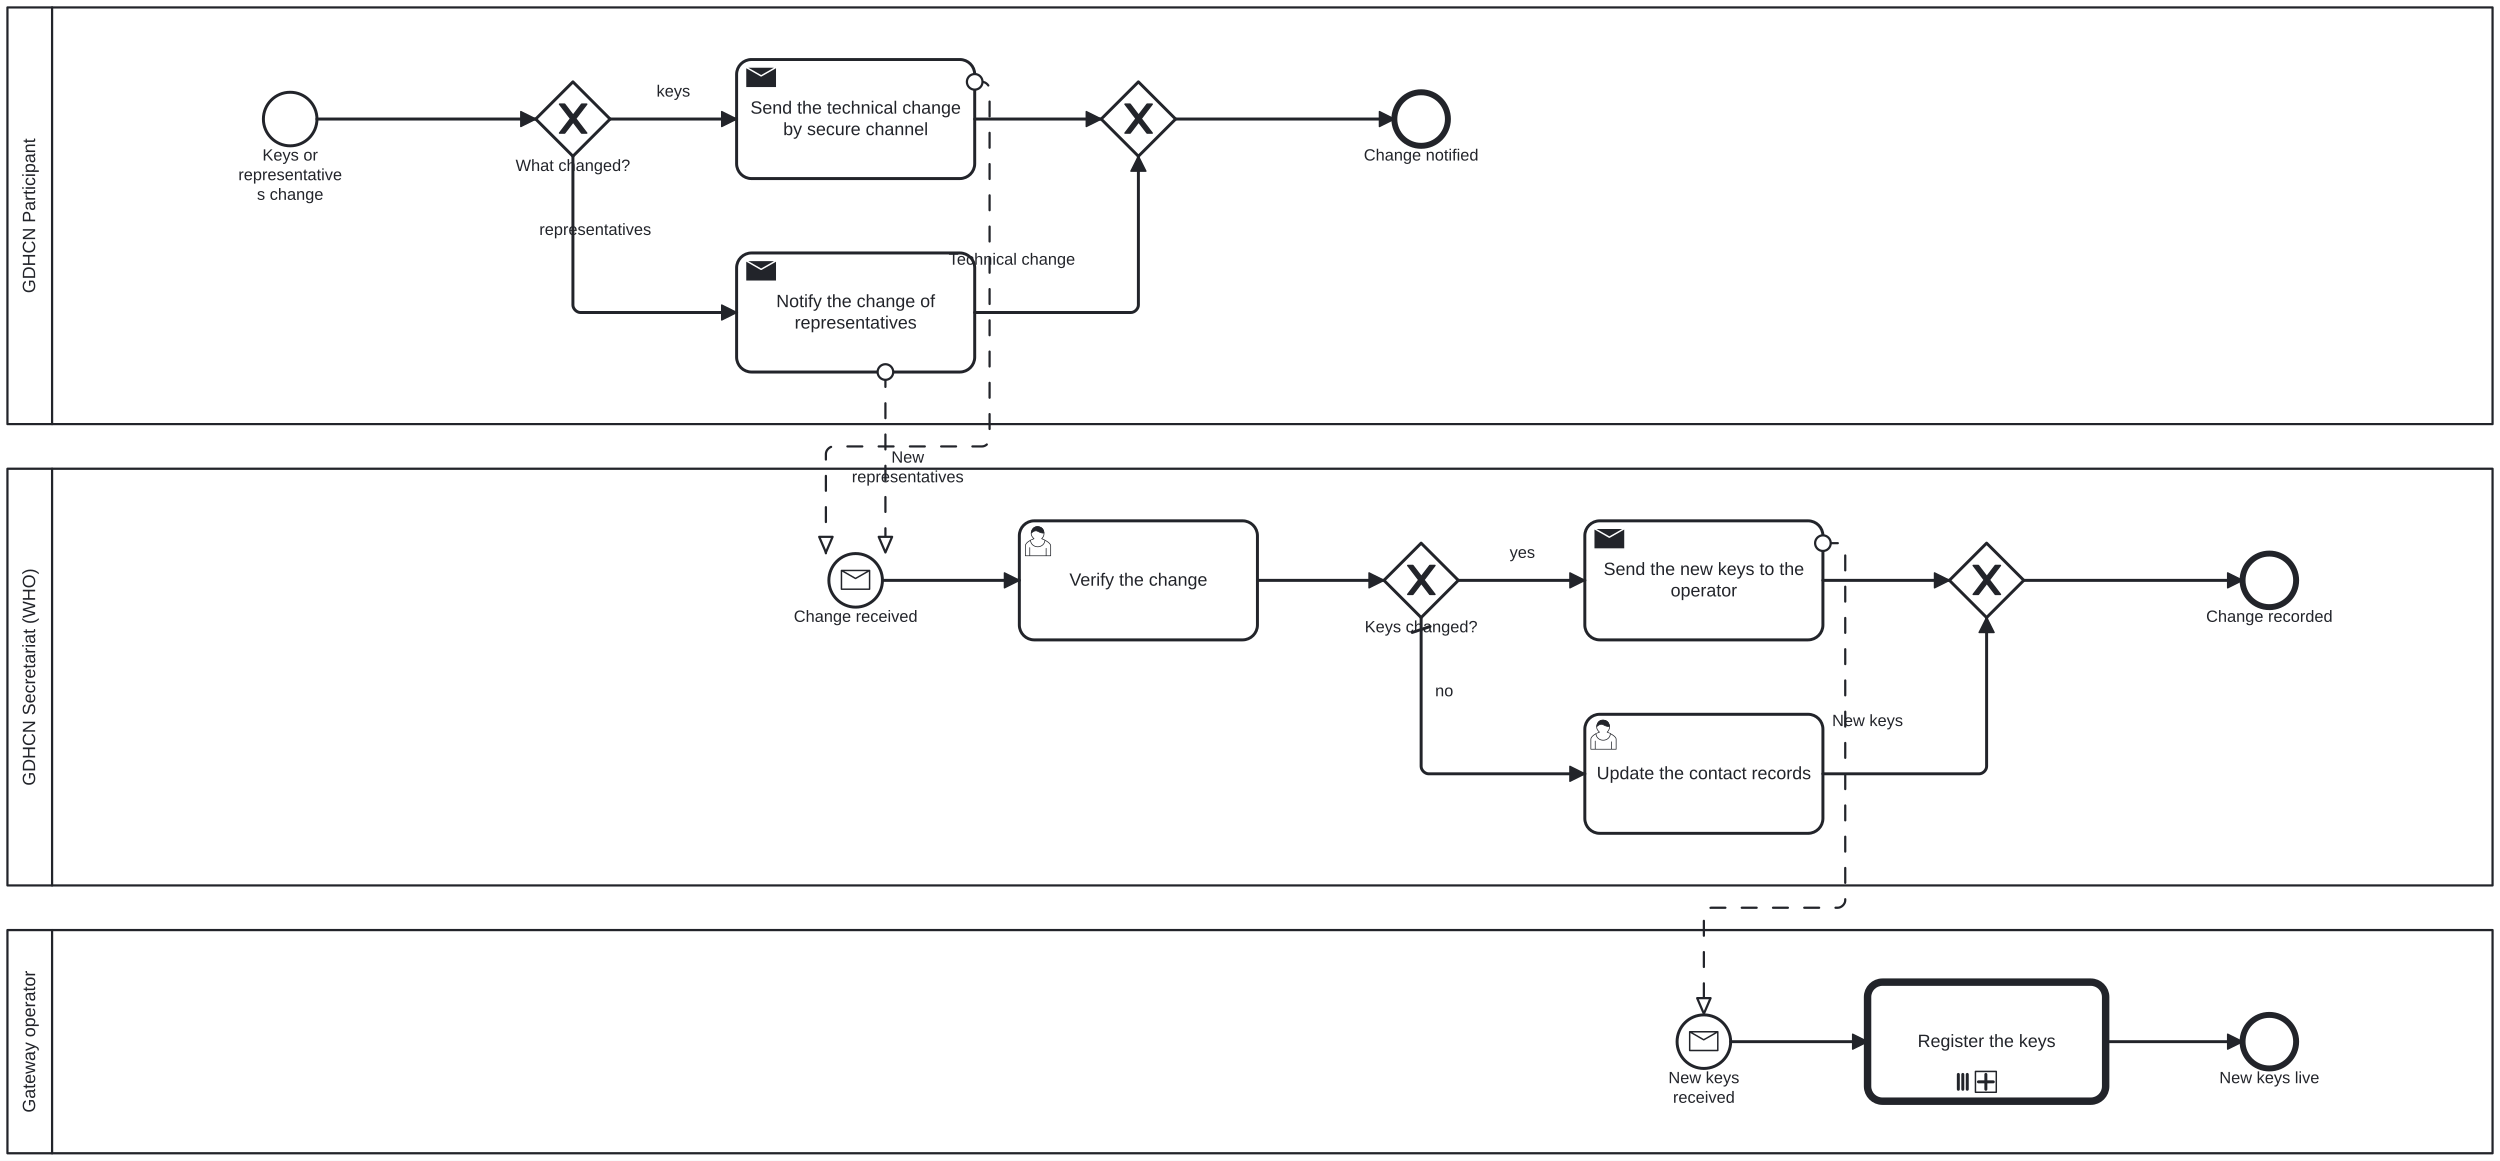
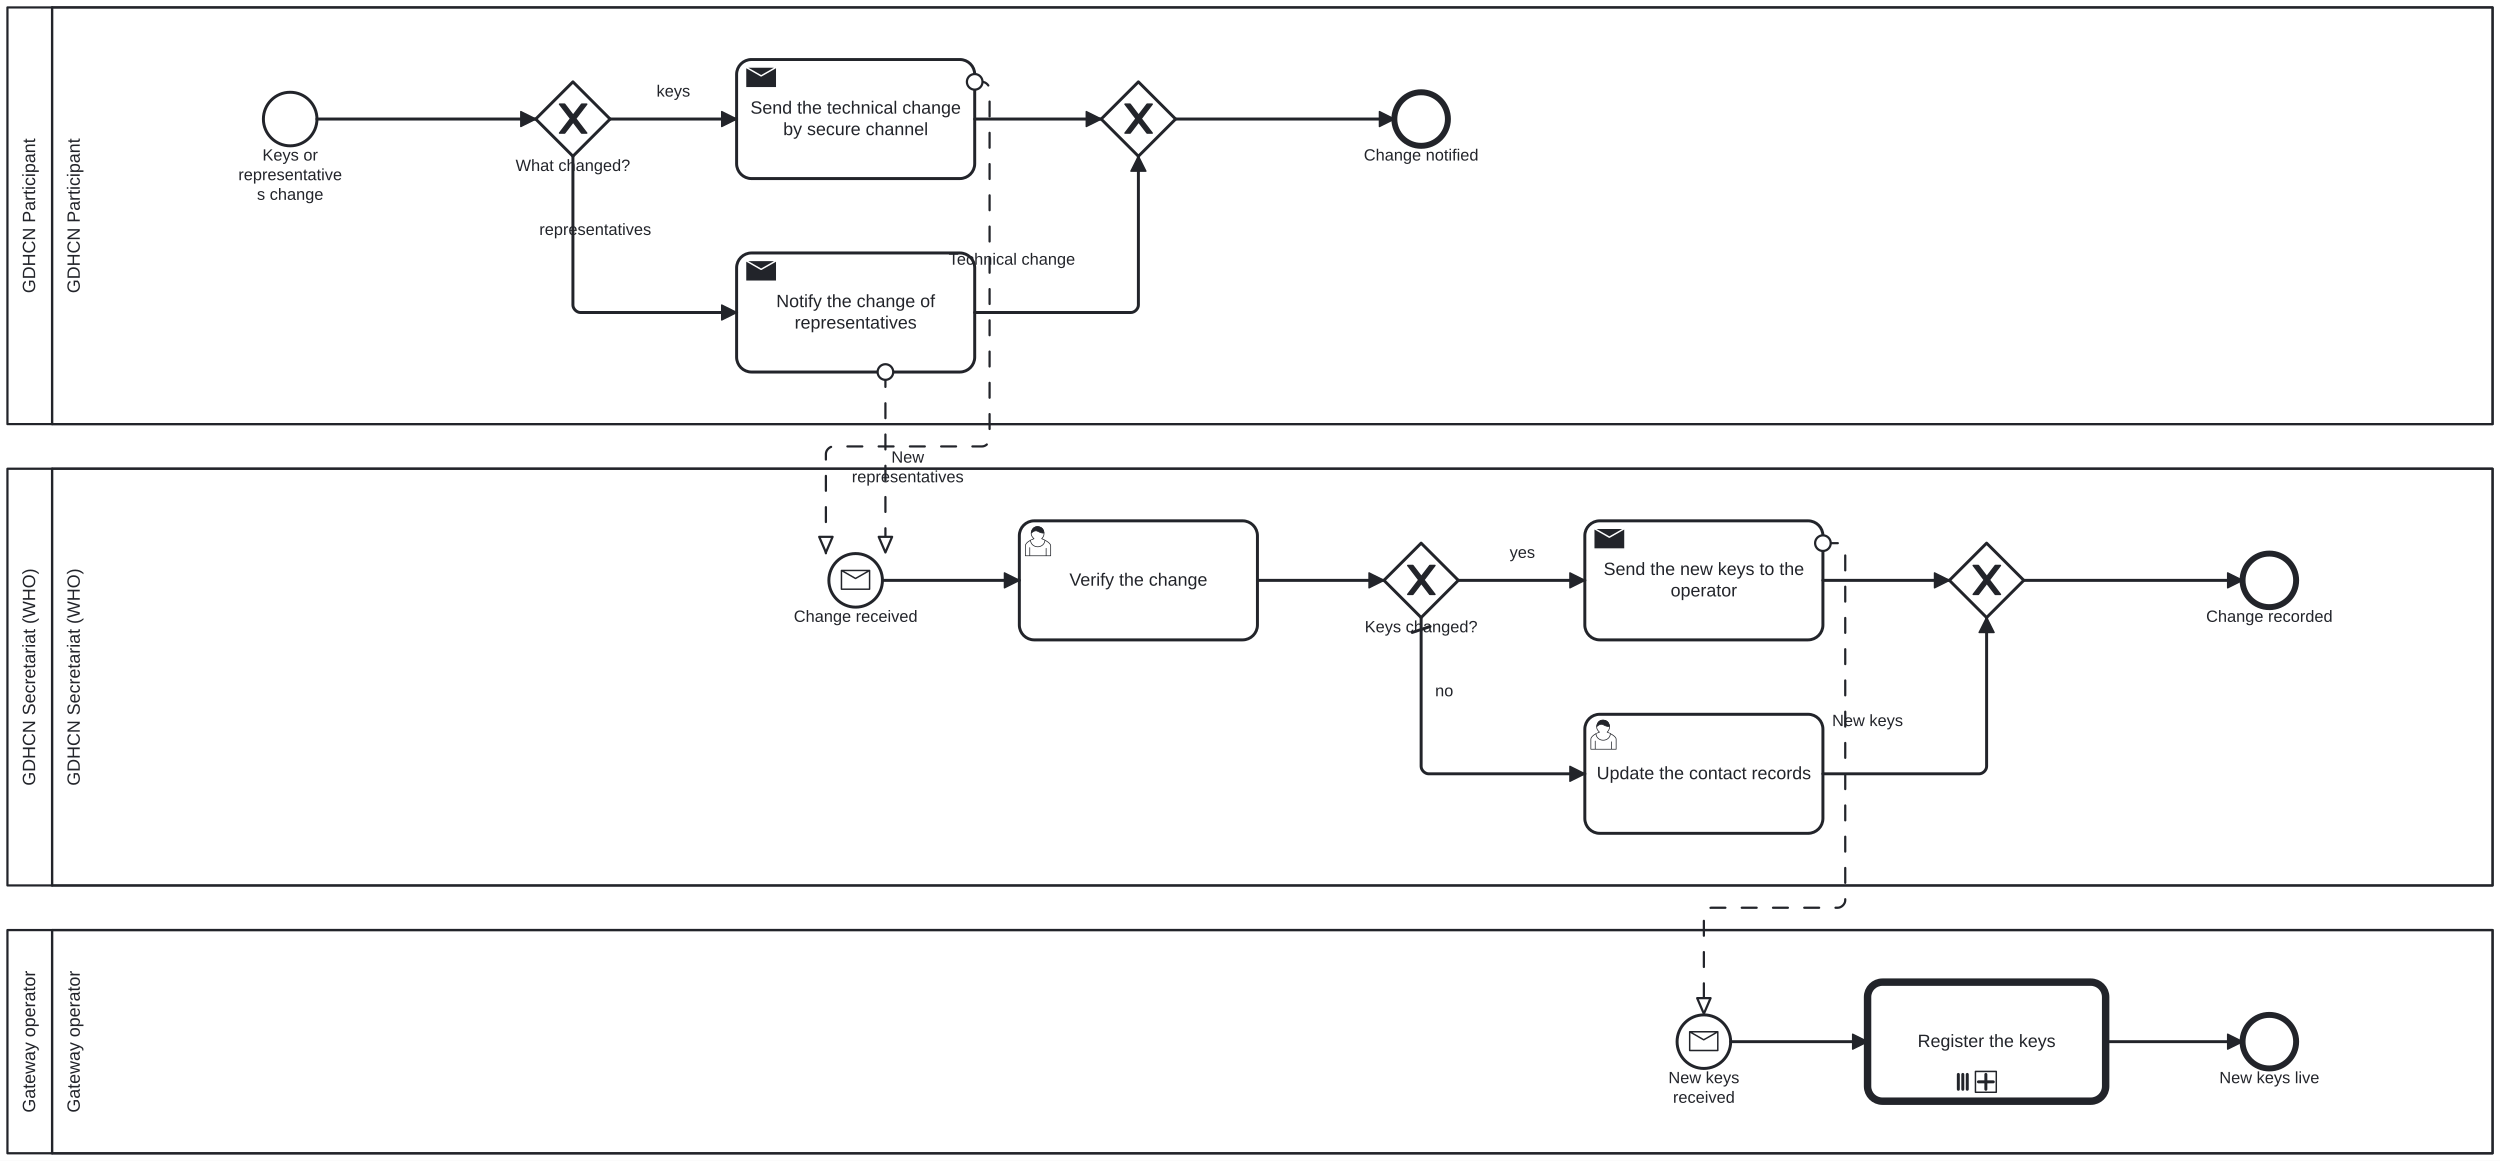
<svg xmlns="http://www.w3.org/2000/svg" width="100%" style="max-width:100%;height:auto" viewBox="115 55 1680 780" version="1.1">
  <rect x="115" y="55" width="1680" height="780" fill="#ffffff" />
  <g class="djs-group">
    <g class="djs-element djs-shape" data-element-id="Participant" style="display: block;" transform="matrix(1 0 0 1 120 60)">
      <g class="djs-visual">
        <rect x="0" y="0" width="1670" height="280" rx="0" ry="0" style="stroke-linecap: round; stroke-linejoin: round; stroke: rgb(34, 36, 42); stroke-width: 1.5px; fill: white; fill-opacity: 0.95;" />
        <path style="fill: none; stroke-linecap: round; stroke-linejoin: round; stroke: rgb(34, 36, 42); stroke-width: 1.5px;" d="M30,0L30,280" />
        <text lineHeight="1.2" class="djs-label" style="font-family: Arial, sans-serif; font-size: 12px; font-weight: normal; fill: rgb(34, 36, 42);" transform="matrix(-1.83697e-16 -1 1 -1.83697e-16 0 280)">
          <tspan x="87.986" y="18.6">GDHCN Participant</tspan>
        </text>
      </g>
      <rect class="djs-hit djs-hit-all" x="0" y="0" width="1670" height="280" style="fill: none; stroke-opacity: 0; stroke: white; stroke-width: 15px;" />
    </g>
    <g class="djs-children">
      <g class="djs-group">
+         <g class="djs-element djs-shape" data-element-id="Participant.Lane" style="display: block;" transform="matrix(1 0 0 1 150 60)">
+           <g class="djs-visual">
+             <rect x="0" y="0" width="1640" height="280" rx="0" ry="0" style="stroke-linecap: round; stroke-linejoin: round; stroke: rgb(34, 36, 42); stroke-width: 1.5px; fill: white; fill-opacity: 0.25;" />
+             <text lineHeight="1.2" class="djs-label" style="font-family: Arial, sans-serif; font-size: 12px; font-weight: normal; fill: rgb(34, 36, 42);" transform="matrix(-1.83697e-16 -1 1 -1.83697e-16 0 280)">
+               <tspan x="87.986" y="18.6">GDHCN Participant</tspan>
+             </text>
+           </g>
+           <rect class="djs-hit djs-hit-all" x="0" y="0" width="1640" height="280" style="fill: none; stroke-opacity: 0; stroke: white; stroke-width: 15px;" />
+         </g>
+       </g>
+       <g class="djs-group">
        <g class="djs-element djs-shape" data-element-id="C.Start" style="display: block;" transform="matrix(1 0 0 1 292 117)">
          <g class="djs-visual">
            <circle cx="18" cy="18" r="18" style="stroke-linecap: round; stroke-linejoin: round; stroke: rgb(34, 36, 42); stroke-width: 2px; fill: white; fill-opacity: 0.95;" />
          </g>
          <rect class="djs-hit djs-hit-all" x="0" y="0" width="36" height="36" style="fill: none; stroke-opacity: 0; stroke: white; stroke-width: 15px;" />
        </g>
      </g>
      <g class="djs-group">
        <g class="djs-element djs-shape" data-element-id="C.Start_label" style="display: block;" transform="matrix(1 0 0 1 272 153)">
          <g class="djs-visual">
            <text lineHeight="1.2" class="djs-label" style="font-family: Arial, sans-serif; font-size: 11px; font-weight: normal; fill: rgb(34, 36, 42);">
              <tspan x="19.354" y="9.9">Keys or </tspan>
              <tspan x="3.147" y="23.1">representative</tspan>
              <tspan x="15.678" y="36.3">s change</tspan>
            </text>
          </g>
          <rect class="djs-hit djs-hit-all" x="0" y="0" width="76" height="40" style="fill: none; stroke-opacity: 0; stroke: white; stroke-width: 15px;" />
        </g>
      </g>
      <g class="djs-group">
        <g class="djs-element djs-shape" data-element-id="C.What" style="display: block;" transform="matrix(1 0 0 1 475 110)">
          <g class="djs-visual">
            <polygon points="25,0 50,25 25,50 0,25" style="stroke-linecap: round; stroke-linejoin: round; stroke: rgb(34, 36, 42); stroke-width: 2px; fill: white; fill-opacity: 0.95;" />
            <path d="m 16,15 7.429,9.714 -7.429,9.714 3.429,0 5.714,-7.464 5.714,7.464 3.429,0 -7.429,-9.714 7.429,-9.714 -3.429,0 -5.714,7.464 -5.714,-7.464 -3.429,0 z" style="fill: rgb(34, 36, 42); stroke-linecap: round; stroke-linejoin: round; stroke: rgb(34, 36, 42); stroke-width: 1px;" />
          </g>
          <rect class="djs-hit djs-hit-all" x="0" y="0" width="50" height="50" style="fill: none; stroke-opacity: 0; stroke: white; stroke-width: 15px;" />
        </g>
      </g>
      <g class="djs-group">
        <g class="djs-element djs-shape" data-element-id="C.What_label" style="display: block;" transform="matrix(1 0 0 1 461 160)">
          <g class="djs-visual">
            <text lineHeight="1.2" class="djs-label" style="font-family: Arial, sans-serif; font-size: 11px; font-weight: normal; fill: rgb(34, 36, 42);">
              <tspan x="0.473" y="9.9">What changed?</tspan>
            </text>
          </g>
          <rect class="djs-hit djs-hit-all" x="0" y="0" width="78" height="14" style="fill: none; stroke-opacity: 0; stroke: white; stroke-width: 15px;" />
        </g>
      </g>
      <g class="djs-group">
        <g class="djs-element djs-shape" data-element-id="C.Tech" style="display: block;" transform="matrix(1 0 0 1 610 95)">
          <g class="djs-visual">
            <rect x="0" y="0" width="160" height="80" rx="10" ry="10" style="stroke-linecap: round; stroke-linejoin: round; stroke: rgb(34, 36, 42); stroke-width: 2px; fill: white; fill-opacity: 0.95;" />
            <text lineHeight="1.2" class="djs-label" style="font-family: Arial, sans-serif; font-size: 12px; font-weight: normal; fill: rgb(34, 36, 42);">
              <tspan x="9.28" y="36.4">Send the technical change</tspan>
              <tspan x="31.303" y="50.8">by secure channel</tspan>
            </text>
            <path d="m 5.985,4.998 l 0,14 l 21,0 l 0,-14 z l 10.5,6 l 10.5,-6" style="fill: rgb(34, 36, 42); stroke-linecap: round; stroke-linejoin: round; stroke: white; stroke-width: 1px;" />
          </g>
          <rect class="djs-hit djs-hit-all" x="0" y="0" width="160" height="80" style="fill: none; stroke-opacity: 0; stroke: white; stroke-width: 15px;" />
        </g>
      </g>
      <g class="djs-group">
        <g class="djs-element djs-shape" data-element-id="C.Rep" style="display: block;" transform="matrix(1 0 0 1 610 225)">
          <g class="djs-visual">
            <rect x="0" y="0" width="160" height="80" rx="10" ry="10" style="stroke-linecap: round; stroke-linejoin: round; stroke: rgb(34, 36, 42); stroke-width: 2px; fill: white; fill-opacity: 0.95;" />
            <text lineHeight="1.2" class="djs-label" style="font-family: Arial, sans-serif; font-size: 12px; font-weight: normal; fill: rgb(34, 36, 42);">
              <tspan x="26.633" y="36.4">Notify the change of </tspan>
              <tspan x="38.979" y="50.8">representatives</tspan>
            </text>
            <path d="m 5.985,4.998 l 0,14 l 21,0 l 0,-14 z l 10.5,6 l 10.5,-6" style="fill: rgb(34, 36, 42); stroke-linecap: round; stroke-linejoin: round; stroke: white; stroke-width: 1px;" />
          </g>
          <rect class="djs-hit djs-hit-all" x="0" y="0" width="160" height="80" style="fill: none; stroke-opacity: 0; stroke: white; stroke-width: 15px;" />
        </g>
      </g>
      <g class="djs-group">
        <g class="djs-element djs-shape" data-element-id="C.Merge" style="display: block;" transform="matrix(1 0 0 1 855 110)">
          <g class="djs-visual">
            <polygon points="25,0 50,25 25,50 0,25" style="stroke-linecap: round; stroke-linejoin: round; stroke: rgb(34, 36, 42); stroke-width: 2px; fill: white; fill-opacity: 0.95;" />
            <path d="m 16,15 7.429,9.714 -7.429,9.714 3.429,0 5.714,-7.464 5.714,7.464 3.429,0 -7.429,-9.714 7.429,-9.714 -3.429,0 -5.714,7.464 -5.714,-7.464 -3.429,0 z" style="fill: rgb(34, 36, 42); stroke-linecap: round; stroke-linejoin: round; stroke: rgb(34, 36, 42); stroke-width: 1px;" />
          </g>
          <rect class="djs-hit djs-hit-all" x="0" y="0" width="50" height="50" style="fill: none; stroke-opacity: 0; stroke: white; stroke-width: 15px;" />
        </g>
      </g>
      <g class="djs-group">
        <g class="djs-element djs-shape" data-element-id="C.End" style="display: block;" transform="matrix(1 0 0 1 1052 117)">
          <g class="djs-visual">
            <circle cx="18" cy="18" r="18" style="stroke-linecap: round; stroke-linejoin: round; stroke: rgb(34, 36, 42); stroke-width: 4px; fill: white; fill-opacity: 0.95;" />
          </g>
          <rect class="djs-hit djs-hit-all" x="0" y="0" width="36" height="36" style="fill: none; stroke-opacity: 0; stroke: white; stroke-width: 15px;" />
        </g>
      </g>
      <g class="djs-group">
        <g class="djs-element djs-shape" data-element-id="C.End_label" style="display: block;" transform="matrix(1 0 0 1 1031 153)">
          <g class="djs-visual">
            <text lineHeight="1.2" class="djs-label" style="font-family: Arial, sans-serif; font-size: 11px; font-weight: normal; fill: rgb(34, 36, 42);">
              <tspan x="0.47" y="9.9">Change notified</tspan>
            </text>
          </g>
          <rect class="djs-hit djs-hit-all" x="0" y="0" width="78" height="14" style="fill: none; stroke-opacity: 0; stroke: white; stroke-width: 15px;" />
        </g>
      </g>
      <g class="djs-group">
        <g class="djs-element djs-connection" data-element-id="Flow_98" style="display: block;">
          <g class="djs-visual">
            <defs>
              <marker id="bpmn-marker-1" viewBox="0 0 20 20" refX="11" refY="10" markerWidth="10" markerHeight="10" orient="auto">
                <path d="M 1 5 L 11 10 L 1 15 Z" style="stroke-linecap: round; stroke-linejoin: round; stroke: rgb(34, 36, 42); stroke-width: 1px; fill: rgb(34, 36, 42);" />
              </marker>
            </defs>
            <path data-corner-radius="5" style="fill: none; stroke-linecap: round; stroke-linejoin: round; stroke: rgb(34, 36, 42); stroke-width: 2px; marker-end: url('#bpmn-marker-1');" d="M328,135L475,135" />
          </g>
          <path d="M328,135L475,135" class="djs-hit djs-hit-stroke" style="fill: none; stroke-opacity: 0; stroke: white; stroke-width: 15px;" />
        </g>
      </g>
      <g class="djs-group">
        <g class="djs-element djs-connection" data-element-id="Flow_99" style="display: block;">
          <g class="djs-visual">
            <defs>
              <marker id="bpmn-marker-2" viewBox="0 0 20 20" refX="11" refY="10" markerWidth="10" markerHeight="10" orient="auto">
                <path d="M 1 5 L 11 10 L 1 15 Z" style="stroke-linecap: round; stroke-linejoin: round; stroke: rgb(34, 36, 42); stroke-width: 1px; fill: rgb(34, 36, 42);" />
              </marker>
            </defs>
            <path data-corner-radius="5" style="fill: none; stroke-linecap: round; stroke-linejoin: round; stroke: rgb(34, 36, 42); stroke-width: 2px; marker-end: url('#bpmn-marker-2');" d="M525,135L610,135" />
          </g>
          <path d="M525,135L610,135" class="djs-hit djs-hit-stroke" style="fill: none; stroke-opacity: 0; stroke: white; stroke-width: 15px;" />
        </g>
      </g>
      <g class="djs-group">
        <g class="djs-element djs-shape" data-element-id="Flow_99_label" style="display: block;" transform="matrix(1 0 0 1 556 110)">
          <g class="djs-visual">
            <text lineHeight="1.2" class="djs-label" style="font-family: Arial, sans-serif; font-size: 11px; font-weight: normal; fill: rgb(34, 36, 42);">
              <tspan x="0.191" y="9.9">keys</tspan>
            </text>
          </g>
          <rect class="djs-hit djs-hit-all" x="0" y="0" width="23" height="14" style="fill: none; stroke-opacity: 0; stroke: white; stroke-width: 15px;" />
        </g>
      </g>
      <g class="djs-group">
        <g class="djs-element djs-connection" data-element-id="Flow_100" style="display: block;">
          <g class="djs-visual">
            <defs>
              <marker id="bpmn-marker-3" viewBox="0 0 20 20" refX="11" refY="10" markerWidth="10" markerHeight="10" orient="auto">
                <path d="M 1 5 L 11 10 L 1 15 Z" style="stroke-linecap: round; stroke-linejoin: round; stroke: rgb(34, 36, 42); stroke-width: 1px; fill: rgb(34, 36, 42);" />
              </marker>
            </defs>
            <path data-corner-radius="5" style="fill: none; stroke-linecap: round; stroke-linejoin: round; stroke: rgb(34, 36, 42); stroke-width: 2px; marker-end: url('#bpmn-marker-3');" d="M500,160L500,260C500,262.5,502.5,265,505,265L610,265" />
          </g>
          <path d="M500,160L500,265L610,265" class="djs-hit djs-hit-stroke" style="fill: none; stroke-opacity: 0; stroke: white; stroke-width: 15px;" />
        </g>
      </g>
      <g class="djs-group">
        <g class="djs-element djs-shape" data-element-id="Flow_100_label" style="display: block;" transform="matrix(1 0 0 1 477 203)">
          <g class="djs-visual">
            <text lineHeight="1.2" class="djs-label" style="font-family: Arial, sans-serif; font-size: 11px; font-weight: normal; fill: rgb(34, 36, 42);">
              <tspan x="0.397" y="9.9">representatives</tspan>
            </text>
          </g>
          <rect class="djs-hit djs-hit-all" x="0" y="0" width="76" height="14" style="fill: none; stroke-opacity: 0; stroke: white; stroke-width: 15px;" />
        </g>
      </g>
      <g class="djs-group">
        <g class="djs-element djs-connection" data-element-id="Flow_101" style="display: block;">
          <g class="djs-visual">
            <defs>
              <marker id="bpmn-marker-4" viewBox="0 0 20 20" refX="11" refY="10" markerWidth="10" markerHeight="10" orient="auto">
                <path d="M 1 5 L 11 10 L 1 15 Z" style="stroke-linecap: round; stroke-linejoin: round; stroke: rgb(34, 36, 42); stroke-width: 1px; fill: rgb(34, 36, 42);" />
              </marker>
            </defs>
            <path data-corner-radius="5" style="fill: none; stroke-linecap: round; stroke-linejoin: round; stroke: rgb(34, 36, 42); stroke-width: 2px; marker-end: url('#bpmn-marker-4');" d="M770,135L855,135" />
          </g>
          <path d="M770,135L855,135" class="djs-hit djs-hit-stroke" style="fill: none; stroke-opacity: 0; stroke: white; stroke-width: 15px;" />
        </g>
      </g>
      <g class="djs-group">
        <g class="djs-element djs-connection" data-element-id="Flow_102" style="display: block;">
          <g class="djs-visual">
            <defs>
              <marker id="bpmn-marker-5" viewBox="0 0 20 20" refX="11" refY="10" markerWidth="10" markerHeight="10" orient="auto">
                <path d="M 1 5 L 11 10 L 1 15 Z" style="stroke-linecap: round; stroke-linejoin: round; stroke: rgb(34, 36, 42); stroke-width: 1px; fill: rgb(34, 36, 42);" />
              </marker>
            </defs>
            <path data-corner-radius="5" style="fill: none; stroke-linecap: round; stroke-linejoin: round; stroke: rgb(34, 36, 42); stroke-width: 2px; marker-end: url('#bpmn-marker-5');" d="M770,265L875,265C877.5,265,880,262.5,880,260L880,160" />
          </g>
          <path d="M770,265L880,265L880,160" class="djs-hit djs-hit-stroke" style="fill: none; stroke-opacity: 0; stroke: white; stroke-width: 15px;" />
        </g>
      </g>
      <g class="djs-group">
        <g class="djs-element djs-connection" data-element-id="Flow_103" style="display: block;">
          <g class="djs-visual">
            <defs>
              <marker id="bpmn-marker-6" viewBox="0 0 20 20" refX="11" refY="10" markerWidth="10" markerHeight="10" orient="auto">
                <path d="M 1 5 L 11 10 L 1 15 Z" style="stroke-linecap: round; stroke-linejoin: round; stroke: rgb(34, 36, 42); stroke-width: 1px; fill: rgb(34, 36, 42);" />
              </marker>
            </defs>
            <path data-corner-radius="5" style="fill: none; stroke-linecap: round; stroke-linejoin: round; stroke: rgb(34, 36, 42); stroke-width: 2px; marker-end: url('#bpmn-marker-6');" d="M905,135L1052,135" />
          </g>
          <path d="M905,135L1052,135" class="djs-hit djs-hit-stroke" style="fill: none; stroke-opacity: 0; stroke: white; stroke-width: 15px;" />
        </g>
      </g>
    </g>
  </g>
  <g class="djs-group">
    <g class="djs-element djs-shape" data-element-id="Secretariat" style="display: block;" transform="matrix(1 0 0 1 120 370)">
      <g class="djs-visual">
        <rect x="0" y="0" width="1670" height="280" rx="0" ry="0" style="stroke-linecap: round; stroke-linejoin: round; stroke: rgb(34, 36, 42); stroke-width: 1.5px; fill: white; fill-opacity: 0.95;" />
        <path style="fill: none; stroke-linecap: round; stroke-linejoin: round; stroke: rgb(34, 36, 42); stroke-width: 1.5px;" d="M30,0L30,280" />
        <text lineHeight="1.2" class="djs-label" style="font-family: Arial, sans-serif; font-size: 12px; font-weight: normal; fill: rgb(34, 36, 42);" transform="matrix(-1.83697e-16 -1 1 -1.83697e-16 0 280)">
          <tspan x="66.995" y="18.6">GDHCN Secretariat (WHO)</tspan>
        </text>
      </g>
      <rect class="djs-hit djs-hit-all" x="0" y="0" width="1670" height="280" style="fill: none; stroke-opacity: 0; stroke: white; stroke-width: 15px;" />
    </g>
    <g class="djs-children">
      <g class="djs-group">
+         <g class="djs-element djs-shape" data-element-id="Secretariat.Lane" style="display: block;" transform="matrix(1 0 0 1 150 370)">
+           <g class="djs-visual">
+             <rect x="0" y="0" width="1640" height="280" rx="0" ry="0" style="stroke-linecap: round; stroke-linejoin: round; stroke: rgb(34, 36, 42); stroke-width: 1.5px; fill: white; fill-opacity: 0.25;" />
+             <text lineHeight="1.2" class="djs-label" style="font-family: Arial, sans-serif; font-size: 12px; font-weight: normal; fill: rgb(34, 36, 42);" transform="matrix(-1.83697e-16 -1 1 -1.83697e-16 0 280)">
+               <tspan x="66.995" y="18.6">GDHCN Secretariat (WHO)</tspan>
+             </text>
+           </g>
+           <rect class="djs-hit djs-hit-all" x="0" y="0" width="1640" height="280" style="fill: none; stroke-opacity: 0; stroke: white; stroke-width: 15px;" />
+         </g>
+       </g>
+       <g class="djs-group">
        <g class="djs-element djs-shape" data-element-id="CS.Start" style="display: block;" transform="matrix(1 0 0 1 672 427)">
          <g class="djs-visual">
            <circle cx="18" cy="18" r="18" style="stroke-linecap: round; stroke-linejoin: round; stroke: rgb(34, 36, 42); stroke-width: 2px; fill: white; fill-opacity: 0.95;" />
            <path d="m 8.46,11.34 l 0,12.6 l 18.9,0 l 0,-12.6 z l 9.45,5.4 l 9.45,-5.4" style="fill: white; stroke-linecap: round; stroke-linejoin: round; stroke: rgb(34, 36, 42); stroke-width: 1px;" />
          </g>
          <rect class="djs-hit djs-hit-all" x="0" y="0" width="36" height="36" style="fill: none; stroke-opacity: 0; stroke: white; stroke-width: 15px;" />
        </g>
      </g>
      <g class="djs-group">
        <g class="djs-element djs-shape" data-element-id="CS.Start_label" style="display: block;" transform="matrix(1 0 0 1 648 463)">
          <g class="djs-visual">
            <text lineHeight="1.2" class="djs-label" style="font-family: Arial, sans-serif; font-size: 11px; font-weight: normal; fill: rgb(34, 36, 42);">
              <tspan x="0.417" y="9.9">Change received</tspan>
            </text>
          </g>
          <rect class="djs-hit djs-hit-all" x="0" y="0" width="84" height="14" style="fill: none; stroke-opacity: 0; stroke: white; stroke-width: 15px;" />
        </g>
      </g>
      <g class="djs-group">
        <g class="djs-element djs-shape" data-element-id="CS.Verify" style="display: block;" transform="matrix(1 0 0 1 800 405)">
          <g class="djs-visual">
            <rect x="0" y="0" width="160" height="80" rx="10" ry="10" style="stroke-linecap: round; stroke-linejoin: round; stroke: rgb(34, 36, 42); stroke-width: 2px; fill: white; fill-opacity: 0.95;" />
            <text lineHeight="1.2" class="djs-label" style="font-family: Arial, sans-serif; font-size: 12px; font-weight: normal; fill: rgb(34, 36, 42);">
              <tspan x="33.635" y="43.6">Verify the change</tspan>
            </text>
            <path d="m 15,12 c 0.909,-0.845 1.594,-2.049 1.594,-3.385 0,-2.554 -1.805,-4.622 -4.357,-4.622 -2.552,0 -4.288,2.068 -4.288,4.622 0,1.348 0.974,2.562 1.896,3.405 -0.529,0.187 -5.669,2.097 -5.794,4.756 v 6.718 h 17 v -6.718 c 0,-2.298 -5.528,-4.595 -6.051,-4.776 zm -8,6 l 0,5.5 m 11,0 l 0,-5" style="fill: white; stroke-linecap: round; stroke-linejoin: round; stroke: rgb(34, 36, 42); stroke-width: 0.5px;" />
            <path d="m 15,12 m 2.162,1.009 c 0,2.447 -2.158,4.431 -4.821,4.431 -2.665,0 -4.822,-1.981 -4.822,-4.431 " style="fill: white; stroke-linecap: round; stroke-linejoin: round; stroke: rgb(34, 36, 42); stroke-width: 0.5px;" />
            <path d="m 15,12 m -6.9,-3.80 c 0,0 2.251,-2.358 4.274,-1.177 2.024,1.181 4.221,1.537 4.124,0.965 -0.098,-0.57 -0.117,-3.791 -4.191,-4.136 -3.575,0.001 -4.208,3.367 -4.207,4.348 z" style="fill: rgb(34, 36, 42); stroke-linecap: round; stroke-linejoin: round; stroke: rgb(34, 36, 42); stroke-width: 0.5px;" />
          </g>
          <rect class="djs-hit djs-hit-all" x="0" y="0" width="160" height="80" style="fill: none; stroke-opacity: 0; stroke: white; stroke-width: 15px;" />
        </g>
      </g>
      <g class="djs-group">
        <g class="djs-element djs-shape" data-element-id="CS.Keys" style="display: block;" transform="matrix(1 0 0 1 1045 420)">
          <g class="djs-visual">
            <polygon points="25,0 50,25 25,50 0,25" style="stroke-linecap: round; stroke-linejoin: round; stroke: rgb(34, 36, 42); stroke-width: 2px; fill: white; fill-opacity: 0.95;" />
            <path d="m 16,15 7.429,9.714 -7.429,9.714 3.429,0 5.714,-7.464 5.714,7.464 3.429,0 -7.429,-9.714 7.429,-9.714 -3.429,0 -5.714,7.464 -5.714,-7.464 -3.429,0 z" style="fill: rgb(34, 36, 42); stroke-linecap: round; stroke-linejoin: round; stroke: rgb(34, 36, 42); stroke-width: 1px;" />
          </g>
          <rect class="djs-hit djs-hit-all" x="0" y="0" width="50" height="50" style="fill: none; stroke-opacity: 0; stroke: white; stroke-width: 15px;" />
        </g>
      </g>
      <g class="djs-group">
        <g class="djs-element djs-shape" data-element-id="CS.Keys_label" style="display: block;" transform="matrix(1 0 0 1 1032 470)">
          <g class="djs-visual">
            <text lineHeight="1.2" class="djs-label" style="font-family: Arial, sans-serif; font-size: 11px; font-weight: normal; fill: rgb(34, 36, 42);">
              <tspan x="0.083" y="9.9">Keys changed?</tspan>
            </text>
          </g>
          <rect class="djs-hit djs-hit-all" x="0" y="0" width="76" height="14" style="fill: none; stroke-opacity: 0; stroke: white; stroke-width: 15px;" />
        </g>
      </g>
      <g class="djs-group">
        <g class="djs-element djs-shape" data-element-id="CS.Handover" style="display: block;" transform="matrix(1 0 0 1 1180 405)">
          <g class="djs-visual">
            <rect x="0" y="0" width="160" height="80" rx="10" ry="10" style="stroke-linecap: round; stroke-linejoin: round; stroke: rgb(34, 36, 42); stroke-width: 2px; fill: white; fill-opacity: 0.95;" />
            <text lineHeight="1.2" class="djs-label" style="font-family: Arial, sans-serif; font-size: 12px; font-weight: normal; fill: rgb(34, 36, 42);">
              <tspan x="12.623" y="36.4">Send the new keys to the </tspan>
              <tspan x="57.652" y="50.8">operator</tspan>
            </text>
            <path d="m 5.985,4.998 l 0,14 l 21,0 l 0,-14 z l 10.5,6 l 10.5,-6" style="fill: rgb(34, 36, 42); stroke-linecap: round; stroke-linejoin: round; stroke: white; stroke-width: 1px;" />
          </g>
          <rect class="djs-hit djs-hit-all" x="0" y="0" width="160" height="80" style="fill: none; stroke-opacity: 0; stroke: white; stroke-width: 15px;" />
        </g>
      </g>
      <g class="djs-group">
        <g class="djs-element djs-shape" data-element-id="CS.Record" style="display: block;" transform="matrix(1 0 0 1 1180 535)">
          <g class="djs-visual">
            <rect x="0" y="0" width="160" height="80" rx="10" ry="10" style="stroke-linecap: round; stroke-linejoin: round; stroke: rgb(34, 36, 42); stroke-width: 2px; fill: white; fill-opacity: 0.95;" />
            <text lineHeight="1.2" class="djs-label" style="font-family: Arial, sans-serif; font-size: 12px; font-weight: normal; fill: rgb(34, 36, 42);">
              <tspan x="7.959" y="43.6">Update the contact records</tspan>
            </text>
            <path d="m 15,12 c 0.909,-0.845 1.594,-2.049 1.594,-3.385 0,-2.554 -1.805,-4.622 -4.357,-4.622 -2.552,0 -4.288,2.068 -4.288,4.622 0,1.348 0.974,2.562 1.896,3.405 -0.529,0.187 -5.669,2.097 -5.794,4.756 v 6.718 h 17 v -6.718 c 0,-2.298 -5.528,-4.595 -6.051,-4.776 zm -8,6 l 0,5.5 m 11,0 l 0,-5" style="fill: white; stroke-linecap: round; stroke-linejoin: round; stroke: rgb(34, 36, 42); stroke-width: 0.5px;" />
            <path d="m 15,12 m 2.162,1.009 c 0,2.447 -2.158,4.431 -4.821,4.431 -2.665,0 -4.822,-1.981 -4.822,-4.431 " style="fill: white; stroke-linecap: round; stroke-linejoin: round; stroke: rgb(34, 36, 42); stroke-width: 0.5px;" />
            <path d="m 15,12 m -6.9,-3.80 c 0,0 2.251,-2.358 4.274,-1.177 2.024,1.181 4.221,1.537 4.124,0.965 -0.098,-0.57 -0.117,-3.791 -4.191,-4.136 -3.575,0.001 -4.208,3.367 -4.207,4.348 z" style="fill: rgb(34, 36, 42); stroke-linecap: round; stroke-linejoin: round; stroke: rgb(34, 36, 42); stroke-width: 0.5px;" />
          </g>
          <rect class="djs-hit djs-hit-all" x="0" y="0" width="160" height="80" style="fill: none; stroke-opacity: 0; stroke: white; stroke-width: 15px;" />
        </g>
      </g>
      <g class="djs-group">
        <g class="djs-element djs-shape" data-element-id="CS.Merge" style="display: block;" transform="matrix(1 0 0 1 1425 420)">
          <g class="djs-visual">
            <polygon points="25,0 50,25 25,50 0,25" style="stroke-linecap: round; stroke-linejoin: round; stroke: rgb(34, 36, 42); stroke-width: 2px; fill: white; fill-opacity: 0.95;" />
            <path d="m 16,15 7.429,9.714 -7.429,9.714 3.429,0 5.714,-7.464 5.714,7.464 3.429,0 -7.429,-9.714 7.429,-9.714 -3.429,0 -5.714,7.464 -5.714,-7.464 -3.429,0 z" style="fill: rgb(34, 36, 42); stroke-linecap: round; stroke-linejoin: round; stroke: rgb(34, 36, 42); stroke-width: 1px;" />
          </g>
          <rect class="djs-hit djs-hit-all" x="0" y="0" width="50" height="50" style="fill: none; stroke-opacity: 0; stroke: white; stroke-width: 15px;" />
        </g>
      </g>
      <g class="djs-group">
        <g class="djs-element djs-shape" data-element-id="CS.End" style="display: block;" transform="matrix(1 0 0 1 1622 427)">
          <g class="djs-visual">
            <circle cx="18" cy="18" r="18" style="stroke-linecap: round; stroke-linejoin: round; stroke: rgb(34, 36, 42); stroke-width: 4px; fill: white; fill-opacity: 0.95;" />
          </g>
          <rect class="djs-hit djs-hit-all" x="0" y="0" width="36" height="36" style="fill: none; stroke-opacity: 0; stroke: white; stroke-width: 15px;" />
        </g>
      </g>
      <g class="djs-group">
        <g class="djs-element djs-shape" data-element-id="CS.End_label" style="display: block;" transform="matrix(1 0 0 1 1597 463)">
          <g class="djs-visual">
            <text lineHeight="1.2" class="djs-label" style="font-family: Arial, sans-serif; font-size: 11px; font-weight: normal; fill: rgb(34, 36, 42);">
              <tspan x="0.499" y="9.9">Change recorded</tspan>
            </text>
          </g>
          <rect class="djs-hit djs-hit-all" x="0" y="0" width="86" height="14" style="fill: none; stroke-opacity: 0; stroke: white; stroke-width: 15px;" />
        </g>
      </g>
      <g class="djs-group">
        <g class="djs-element djs-connection" data-element-id="Flow_104" style="display: block;">
          <g class="djs-visual">
            <defs>
              <marker id="bpmn-marker-7" viewBox="0 0 20 20" refX="11" refY="10" markerWidth="10" markerHeight="10" orient="auto">
                <path d="M 1 5 L 11 10 L 1 15 Z" style="stroke-linecap: round; stroke-linejoin: round; stroke: rgb(34, 36, 42); stroke-width: 1px; fill: rgb(34, 36, 42);" />
              </marker>
            </defs>
            <path data-corner-radius="5" style="fill: none; stroke-linecap: round; stroke-linejoin: round; stroke: rgb(34, 36, 42); stroke-width: 2px; marker-end: url('#bpmn-marker-7');" d="M708,445L800,445" />
          </g>
          <path d="M708,445L800,445" class="djs-hit djs-hit-stroke" style="fill: none; stroke-opacity: 0; stroke: white; stroke-width: 15px;" />
        </g>
      </g>
      <g class="djs-group">
        <g class="djs-element djs-connection" data-element-id="Flow_105" style="display: block;">
          <g class="djs-visual">
            <defs>
              <marker id="bpmn-marker-8" viewBox="0 0 20 20" refX="11" refY="10" markerWidth="10" markerHeight="10" orient="auto">
                <path d="M 1 5 L 11 10 L 1 15 Z" style="stroke-linecap: round; stroke-linejoin: round; stroke: rgb(34, 36, 42); stroke-width: 1px; fill: rgb(34, 36, 42);" />
              </marker>
            </defs>
            <path data-corner-radius="5" style="fill: none; stroke-linecap: round; stroke-linejoin: round; stroke: rgb(34, 36, 42); stroke-width: 2px; marker-end: url('#bpmn-marker-8');" d="M960,445L1045,445" />
          </g>
          <path d="M960,445L1045,445" class="djs-hit djs-hit-stroke" style="fill: none; stroke-opacity: 0; stroke: white; stroke-width: 15px;" />
        </g>
      </g>
      <g class="djs-group">
        <g class="djs-element djs-connection" data-element-id="Flow_106" style="display: block;">
          <g class="djs-visual">
            <defs>
              <marker id="bpmn-marker-9" viewBox="0 0 20 20" refX="11" refY="10" markerWidth="10" markerHeight="10" orient="auto">
                <path d="M 1 5 L 11 10 L 1 15 Z" style="stroke-linecap: round; stroke-linejoin: round; stroke: rgb(34, 36, 42); stroke-width: 1px; fill: rgb(34, 36, 42);" />
              </marker>
            </defs>
            <path data-corner-radius="5" style="fill: none; stroke-linecap: round; stroke-linejoin: round; stroke: rgb(34, 36, 42); stroke-width: 2px; marker-end: url('#bpmn-marker-9');" d="M1095,445L1180,445" />
          </g>
          <path d="M1095,445L1180,445" class="djs-hit djs-hit-stroke" style="fill: none; stroke-opacity: 0; stroke: white; stroke-width: 15px;" />
        </g>
      </g>
      <g class="djs-group">
        <g class="djs-element djs-shape" data-element-id="Flow_106_label" style="display: block;" transform="matrix(1 0 0 1 1129 420)">
          <g class="djs-visual">
            <text lineHeight="1.2" class="djs-label" style="font-family: Arial, sans-serif; font-size: 11px; font-weight: normal; fill: rgb(34, 36, 42);">
              <tspan x="0.441" y="9.9">yes</tspan>
            </text>
          </g>
          <rect class="djs-hit djs-hit-all" x="0" y="0" width="18" height="14" style="fill: none; stroke-opacity: 0; stroke: white; stroke-width: 15px;" />
        </g>
      </g>
      <g class="djs-group">
        <g class="djs-element djs-connection" data-element-id="Flow_CS_keys_no" style="display: block;">
          <g class="djs-visual">
            <defs>
              <marker id="bpmn-marker-10" viewBox="0 0 20 20" refX="11" refY="10" markerWidth="10" markerHeight="10" orient="auto">
                <path d="M 1 5 L 11 10 L 1 15 Z" style="stroke-linecap: round; stroke-linejoin: round; stroke: rgb(34, 36, 42); stroke-width: 1px; fill: rgb(34, 36, 42);" />
              </marker>
              <marker id="bpmn-marker-11" viewBox="0 0 20 20" refX="0" refY="10" markerWidth="10" markerHeight="10" orient="auto">
                <path d="M 6 4 L 10 16" style="stroke-linecap: round; stroke-linejoin: round; stroke: rgb(34, 36, 42); stroke-width: 2px; fill: none;" />
              </marker>
            </defs>
            <path data-corner-radius="5" style="fill: none; stroke-linecap: round; stroke-linejoin: round; stroke: rgb(34, 36, 42); stroke-width: 2px; marker-end: url('#bpmn-marker-10'); marker-start: url('#bpmn-marker-11');" d="M1070,470L1070,570C1070,572.5,1072.5,575,1075,575L1180,575" />
          </g>
          <path d="M1070,470L1070,575L1180,575" class="djs-hit djs-hit-stroke" style="fill: none; stroke-opacity: 0; stroke: white; stroke-width: 15px;" />
        </g>
      </g>
      <g class="djs-group">
        <g class="djs-element djs-shape" data-element-id="Flow_CS_keys_no_label" style="display: block;" transform="matrix(1 0 0 1 1079 513)">
          <g class="djs-visual">
            <text lineHeight="1.2" class="djs-label" style="font-family: Arial, sans-serif; font-size: 11px; font-weight: normal; fill: rgb(34, 36, 42);">
              <tspan x="0.382" y="9.9">no</tspan>
            </text>
          </g>
          <rect class="djs-hit djs-hit-all" x="0" y="0" width="13" height="14" style="fill: none; stroke-opacity: 0; stroke: white; stroke-width: 15px;" />
        </g>
      </g>
      <g class="djs-group">
        <g class="djs-element djs-connection" data-element-id="Flow_107" style="display: block;">
          <g class="djs-visual">
            <defs>
              <marker id="bpmn-marker-12" viewBox="0 0 20 20" refX="11" refY="10" markerWidth="10" markerHeight="10" orient="auto">
                <path d="M 1 5 L 11 10 L 1 15 Z" style="stroke-linecap: round; stroke-linejoin: round; stroke: rgb(34, 36, 42); stroke-width: 1px; fill: rgb(34, 36, 42);" />
              </marker>
            </defs>
            <path data-corner-radius="5" style="fill: none; stroke-linecap: round; stroke-linejoin: round; stroke: rgb(34, 36, 42); stroke-width: 2px; marker-end: url('#bpmn-marker-12');" d="M1340,445L1425,445" />
          </g>
          <path d="M1340,445L1425,445" class="djs-hit djs-hit-stroke" style="fill: none; stroke-opacity: 0; stroke: white; stroke-width: 15px;" />
        </g>
      </g>
      <g class="djs-group">
        <g class="djs-element djs-connection" data-element-id="Flow_108" style="display: block;">
          <g class="djs-visual">
            <defs>
              <marker id="bpmn-marker-13" viewBox="0 0 20 20" refX="11" refY="10" markerWidth="10" markerHeight="10" orient="auto">
                <path d="M 1 5 L 11 10 L 1 15 Z" style="stroke-linecap: round; stroke-linejoin: round; stroke: rgb(34, 36, 42); stroke-width: 1px; fill: rgb(34, 36, 42);" />
              </marker>
            </defs>
            <path data-corner-radius="5" style="fill: none; stroke-linecap: round; stroke-linejoin: round; stroke: rgb(34, 36, 42); stroke-width: 2px; marker-end: url('#bpmn-marker-13');" d="M1340,575L1445,575C1447.5,575,1450,572.5,1450,570L1450,470" />
          </g>
          <path d="M1340,575L1450,575L1450,470" class="djs-hit djs-hit-stroke" style="fill: none; stroke-opacity: 0; stroke: white; stroke-width: 15px;" />
        </g>
      </g>
      <g class="djs-group">
        <g class="djs-element djs-connection" data-element-id="Flow_109" style="display: block;">
          <g class="djs-visual">
            <defs>
              <marker id="bpmn-marker-14" viewBox="0 0 20 20" refX="11" refY="10" markerWidth="10" markerHeight="10" orient="auto">
                <path d="M 1 5 L 11 10 L 1 15 Z" style="stroke-linecap: round; stroke-linejoin: round; stroke: rgb(34, 36, 42); stroke-width: 1px; fill: rgb(34, 36, 42);" />
              </marker>
            </defs>
            <path data-corner-radius="5" style="fill: none; stroke-linecap: round; stroke-linejoin: round; stroke: rgb(34, 36, 42); stroke-width: 2px; marker-end: url('#bpmn-marker-14');" d="M1475,445L1622,445" />
          </g>
          <path d="M1475,445L1622,445" class="djs-hit djs-hit-stroke" style="fill: none; stroke-opacity: 0; stroke: white; stroke-width: 15px;" />
        </g>
      </g>
    </g>
  </g>
  <g class="djs-group">
    <g class="djs-element djs-shape" data-element-id="Operator" style="display: block;" transform="matrix(1 0 0 1 120 680)">
      <g class="djs-visual">
        <rect x="0" y="0" width="1670" height="150" rx="0" ry="0" style="stroke-linecap: round; stroke-linejoin: round; stroke: rgb(34, 36, 42); stroke-width: 1.5px; fill: white; fill-opacity: 0.95;" />
        <path style="fill: none; stroke-linecap: round; stroke-linejoin: round; stroke: rgb(34, 36, 42); stroke-width: 1.5px;" d="M30,0L30,150" />
        <text lineHeight="1.2" class="djs-label" style="font-family: Arial, sans-serif; font-size: 12px; font-weight: normal; fill: rgb(34, 36, 42);" transform="matrix(-1.83697e-16 -1 1 -1.83697e-16 0 150)">
          <tspan x="27.308" y="18.6">Gateway operator</tspan>
        </text>
      </g>
      <rect class="djs-hit djs-hit-all" x="0" y="0" width="1670" height="150" style="fill: none; stroke-opacity: 0; stroke: white; stroke-width: 15px;" />
    </g>
    <g class="djs-children">
+       <g class="djs-group">
+         <g class="djs-element djs-shape" data-element-id="Operator.Lane" style="display: block;" transform="matrix(1 0 0 1 150 680)">
+           <g class="djs-visual">
+             <rect x="0" y="0" width="1640" height="150" rx="0" ry="0" style="stroke-linecap: round; stroke-linejoin: round; stroke: rgb(34, 36, 42); stroke-width: 1.5px; fill: white; fill-opacity: 0.25;" />
+             <text lineHeight="1.2" class="djs-label" style="font-family: Arial, sans-serif; font-size: 12px; font-weight: normal; fill: rgb(34, 36, 42);" transform="matrix(-1.83697e-16 -1 1 -1.83697e-16 0 150)">
+               <tspan x="27.308" y="18.6">Gateway operator</tspan>
+             </text>
+           </g>
+           <rect class="djs-hit djs-hit-all" x="0" y="0" width="1640" height="150" style="fill: none; stroke-opacity: 0; stroke: white; stroke-width: 15px;" />
+         </g>
+       </g>
      <g class="djs-group">
        <g class="djs-element djs-shape" data-element-id="CO2.Start" style="display: block;" transform="matrix(1 0 0 1 1242 737)">
          <g class="djs-visual">
            <circle cx="18" cy="18" r="18" style="stroke-linecap: round; stroke-linejoin: round; stroke: rgb(34, 36, 42); stroke-width: 2px; fill: white; fill-opacity: 0.95;" />
            <path d="m 8.46,11.34 l 0,12.6 l 18.9,0 l 0,-12.6 z l 9.45,5.4 l 9.45,-5.4" style="fill: white; stroke-linecap: round; stroke-linejoin: round; stroke: rgb(34, 36, 42); stroke-width: 1px;" />
          </g>
          <rect class="djs-hit djs-hit-all" x="0" y="0" width="36" height="36" style="fill: none; stroke-opacity: 0; stroke: white; stroke-width: 15px;" />
        </g>
      </g>
      <g class="djs-group">
        <g class="djs-element djs-shape" data-element-id="CO2.Start_label" style="display: block;" transform="matrix(1 0 0 1 1236 773)">
          <g class="djs-visual">
            <text lineHeight="1.2" class="djs-label" style="font-family: Arial, sans-serif; font-size: 11px; font-weight: normal; fill: rgb(34, 36, 42);">
              <tspan x="0.16" y="9.9">New keys</tspan>
              <tspan x="3.211" y="23.1">received</tspan>
            </text>
          </g>
          <rect class="djs-hit djs-hit-all" x="0" y="0" width="48" height="27" style="fill: none; stroke-opacity: 0; stroke: white; stroke-width: 15px;" />
        </g>
      </g>
      <g class="djs-group">
        <g class="djs-element djs-shape" data-element-id="CO2.Reg" style="display: block;" transform="matrix(1 0 0 1 1370 715)">
          <g class="djs-visual">
            <rect x="0" y="0" width="160" height="80" rx="10" ry="10" style="stroke-linecap: round; stroke-linejoin: round; stroke: rgb(34, 36, 42); stroke-width: 5px; fill: white; fill-opacity: 0.95;" />
            <text lineHeight="1.2" class="djs-label" style="font-family: Arial, sans-serif; font-size: 12px; font-weight: normal; fill: rgb(34, 36, 42);">
              <tspan x="33.646" y="43.6">Register the keys</tspan>
            </text>
            <rect x="0" y="0" width="14" height="14" rx="0" ry="0" style="stroke-linecap: round; stroke-linejoin: round; stroke: rgb(34, 36, 42); stroke-width: 1px; fill: white;" transform="matrix(1 0 0 1 72.5 60)" />
            <path data-marker="sub-process" d="m72.5,60 m 7,2 l 0,10 m -5,-5 l 10,0" style="fill: white; stroke-linecap: round; stroke-linejoin: round; stroke: rgb(34, 36, 42); stroke-width: 2px;" />
            <path data-marker="parallel" d="m58,60 m 3,2 l 0,10 m 3,-10 l 0,10 m 3,-10 l 0,10" style="fill: white; stroke-linecap: round; stroke-linejoin: round; stroke: rgb(34, 36, 42); stroke-width: 2px;" />
          </g>
          <rect class="djs-hit djs-hit-all" x="0" y="0" width="160" height="80" style="fill: none; stroke-opacity: 0; stroke: white; stroke-width: 15px;" />
        </g>
      </g>
      <g class="djs-group">
        <g class="djs-element djs-shape" data-element-id="CO2.End" style="display: block;" transform="matrix(1 0 0 1 1622 737)">
          <g class="djs-visual">
            <circle cx="18" cy="18" r="18" style="stroke-linecap: round; stroke-linejoin: round; stroke: rgb(34, 36, 42); stroke-width: 4px; fill: white; fill-opacity: 0.95;" />
          </g>
          <rect class="djs-hit djs-hit-all" x="0" y="0" width="36" height="36" style="fill: none; stroke-opacity: 0; stroke: white; stroke-width: 15px;" />
        </g>
      </g>
      <g class="djs-group">
        <g class="djs-element djs-shape" data-element-id="CO2.End_label" style="display: block;" transform="matrix(1 0 0 1 1606 773)">
          <g class="djs-visual">
            <text lineHeight="1.2" class="djs-label" style="font-family: Arial, sans-serif; font-size: 11px; font-weight: normal; fill: rgb(34, 36, 42);">
              <tspan x="0.38" y="9.9">New keys live</tspan>
            </text>
          </g>
          <rect class="djs-hit djs-hit-all" x="0" y="0" width="68" height="14" style="fill: none; stroke-opacity: 0; stroke: white; stroke-width: 15px;" />
        </g>
      </g>
      <g class="djs-group">
        <g class="djs-element djs-connection" data-element-id="Flow_110" style="display: block;">
          <g class="djs-visual">
            <defs>
              <marker id="bpmn-marker-15" viewBox="0 0 20 20" refX="11" refY="10" markerWidth="10" markerHeight="10" orient="auto">
                <path d="M 1 5 L 11 10 L 1 15 Z" style="stroke-linecap: round; stroke-linejoin: round; stroke: rgb(34, 36, 42); stroke-width: 1px; fill: rgb(34, 36, 42);" />
              </marker>
            </defs>
            <path data-corner-radius="5" style="fill: none; stroke-linecap: round; stroke-linejoin: round; stroke: rgb(34, 36, 42); stroke-width: 2px; marker-end: url('#bpmn-marker-15');" d="M1278,755L1370,755" />
          </g>
          <path d="M1278,755L1370,755" class="djs-hit djs-hit-stroke" style="fill: none; stroke-opacity: 0; stroke: white; stroke-width: 15px;" />
        </g>
      </g>
      <g class="djs-group">
        <g class="djs-element djs-connection" data-element-id="Flow_111" style="display: block;">
          <g class="djs-visual">
            <defs>
              <marker id="bpmn-marker-16" viewBox="0 0 20 20" refX="11" refY="10" markerWidth="10" markerHeight="10" orient="auto">
                <path d="M 1 5 L 11 10 L 1 15 Z" style="stroke-linecap: round; stroke-linejoin: round; stroke: rgb(34, 36, 42); stroke-width: 1px; fill: rgb(34, 36, 42);" />
              </marker>
            </defs>
            <path data-corner-radius="5" style="fill: none; stroke-linecap: round; stroke-linejoin: round; stroke: rgb(34, 36, 42); stroke-width: 2px; marker-end: url('#bpmn-marker-16');" d="M1530,755L1622,755" />
          </g>
          <path d="M1530,755L1622,755" class="djs-hit djs-hit-stroke" style="fill: none; stroke-opacity: 0; stroke: white; stroke-width: 15px;" />
        </g>
      </g>
    </g>
  </g>
  <g class="djs-group">
    <g class="djs-element djs-connection" data-element-id="Msg.C.Tech" style="display: block;">
      <g class="djs-visual">
        <defs>
          <marker id="bpmn-marker-17" viewBox="0 0 20 20" refX="8.5" refY="5" markerWidth="20" markerHeight="20" orient="auto">
            <path d="m 1 5 l 0 -3 l 7 3 l -7 3 z" style="stroke-linecap: round; stroke-linejoin: round; stroke: rgb(34, 36, 42); stroke-width: 1px; fill: white; stroke-dasharray: 10000, 1;" />
          </marker>
          <marker id="bpmn-marker-18" viewBox="0 0 20 20" refX="6" refY="6" markerWidth="20" markerHeight="20" orient="auto">
            <circle cx="6" cy="6" r="3.5" style="stroke-linecap: round; stroke-linejoin: round; stroke: rgb(34, 36, 42); stroke-width: 1px; fill: white; stroke-dasharray: 10000, 1;" />
          </marker>
        </defs>
        <path data-corner-radius="5" style="fill: none; stroke-linecap: round; stroke-linejoin: round; stroke: rgb(34, 36, 42); stroke-width: 1.5px; marker-end: url('#bpmn-marker-17'); marker-start: url('#bpmn-marker-18'); stroke-dasharray: 10, 11;" d="M770,110L775,110C777.5,110,780,112.5,780,115L780,350C780,352.5,777.5,355,775,355L675,355C672.5,355,670,357.5,670,360L670,427" />
      </g>
      <path d="M770,110L780,110L780,355L670,355L670,427" class="djs-hit djs-hit-stroke" style="fill: none; stroke-opacity: 0; stroke: white; stroke-width: 15px;" />
    </g>
  </g>
  <g class="djs-group">
    <g class="djs-element djs-shape" data-element-id="Msg.C.Tech_label" style="display: block;" transform="matrix(1 0 0 1 752 223)">
      <g class="djs-visual">
        <text lineHeight="1.2" class="djs-label" style="font-family: Arial, sans-serif; font-size: 11px; font-weight: normal; fill: rgb(34, 36, 42);">
          <tspan x="0.499" y="9.9">Technical change</tspan>
        </text>
      </g>
      <rect class="djs-hit djs-hit-all" x="0" y="0" width="86" height="14" style="fill: none; stroke-opacity: 0; stroke: white; stroke-width: 15px;" />
    </g>
  </g>
  <g class="djs-group">
    <g class="djs-element djs-connection" data-element-id="Msg.C.Rep" style="display: block;">
      <g class="djs-visual">
        <defs>
          <marker id="bpmn-marker-19" viewBox="0 0 20 20" refX="8.5" refY="5" markerWidth="20" markerHeight="20" orient="auto">
            <path d="m 1 5 l 0 -3 l 7 3 l -7 3 z" style="stroke-linecap: round; stroke-linejoin: round; stroke: rgb(34, 36, 42); stroke-width: 1px; fill: white; stroke-dasharray: 10000, 1;" />
          </marker>
          <marker id="bpmn-marker-20" viewBox="0 0 20 20" refX="6" refY="6" markerWidth="20" markerHeight="20" orient="auto">
            <circle cx="6" cy="6" r="3.5" style="stroke-linecap: round; stroke-linejoin: round; stroke: rgb(34, 36, 42); stroke-width: 1px; fill: white; stroke-dasharray: 10000, 1;" />
          </marker>
        </defs>
        <path data-corner-radius="5" style="fill: none; stroke-linecap: round; stroke-linejoin: round; stroke: rgb(34, 36, 42); stroke-width: 1.5px; marker-end: url('#bpmn-marker-19'); marker-start: url('#bpmn-marker-20'); stroke-dasharray: 10, 11;" d="M710,305L710,427" />
      </g>
      <path d="M710,305L710,427" class="djs-hit djs-hit-stroke" style="fill: none; stroke-opacity: 0; stroke: white; stroke-width: 15px;" />
    </g>
  </g>
  <g class="djs-group">
    <g class="djs-element djs-shape" data-element-id="Msg.C.Rep_label" style="display: block;" transform="matrix(1 0 0 1 687 356)">
      <g class="djs-visual">
        <text lineHeight="1.2" class="djs-label" style="font-family: Arial, sans-serif; font-size: 11px; font-weight: normal; fill: rgb(34, 36, 42);">
          <tspan x="26.997" y="9.9">New </tspan>
          <tspan x="0.397" y="23.1">representatives</tspan>
        </text>
      </g>
      <rect class="djs-hit djs-hit-all" x="0" y="0" width="76" height="27" style="fill: none; stroke-opacity: 0; stroke: white; stroke-width: 15px;" />
    </g>
  </g>
  <g class="djs-group">
    <g class="djs-element djs-connection" data-element-id="Msg.C.Keys" style="display: block;">
      <g class="djs-visual">
        <defs>
          <marker id="bpmn-marker-21" viewBox="0 0 20 20" refX="8.5" refY="5" markerWidth="20" markerHeight="20" orient="auto">
            <path d="m 1 5 l 0 -3 l 7 3 l -7 3 z" style="stroke-linecap: round; stroke-linejoin: round; stroke: rgb(34, 36, 42); stroke-width: 1px; fill: white; stroke-dasharray: 10000, 1;" />
          </marker>
          <marker id="bpmn-marker-22" viewBox="0 0 20 20" refX="6" refY="6" markerWidth="20" markerHeight="20" orient="auto">
            <circle cx="6" cy="6" r="3.5" style="stroke-linecap: round; stroke-linejoin: round; stroke: rgb(34, 36, 42); stroke-width: 1px; fill: white; stroke-dasharray: 10000, 1;" />
          </marker>
        </defs>
        <path data-corner-radius="5" style="fill: none; stroke-linecap: round; stroke-linejoin: round; stroke: rgb(34, 36, 42); stroke-width: 1.5px; marker-end: url('#bpmn-marker-21'); marker-start: url('#bpmn-marker-22'); stroke-dasharray: 10, 11;" d="M1340,420L1350,420C1352.5,420,1355,422.5,1355,425L1355,660C1355,662.5,1352.5,665,1350,665L1265,665C1262.5,665,1260,667.5,1260,670L1260,737" />
      </g>
      <path d="M1340,420L1355,420L1355,665L1260,665L1260,737" class="djs-hit djs-hit-stroke" style="fill: none; stroke-opacity: 0; stroke: white; stroke-width: 15px;" />
    </g>
  </g>
  <g class="djs-group">
    <g class="djs-element djs-shape" data-element-id="Msg.C.Keys_label" style="display: block;" transform="matrix(1 0 0 1 1346 533)">
      <g class="djs-visual">
        <text lineHeight="1.2" class="djs-label" style="font-family: Arial, sans-serif; font-size: 11px; font-weight: normal; fill: rgb(34, 36, 42);">
          <tspan x="0.16" y="9.9">New keys</tspan>
        </text>
      </g>
      <rect class="djs-hit djs-hit-all" x="0" y="0" width="48" height="14" style="fill: none; stroke-opacity: 0; stroke: white; stroke-width: 15px;" />
    </g>
  </g>
</svg>
